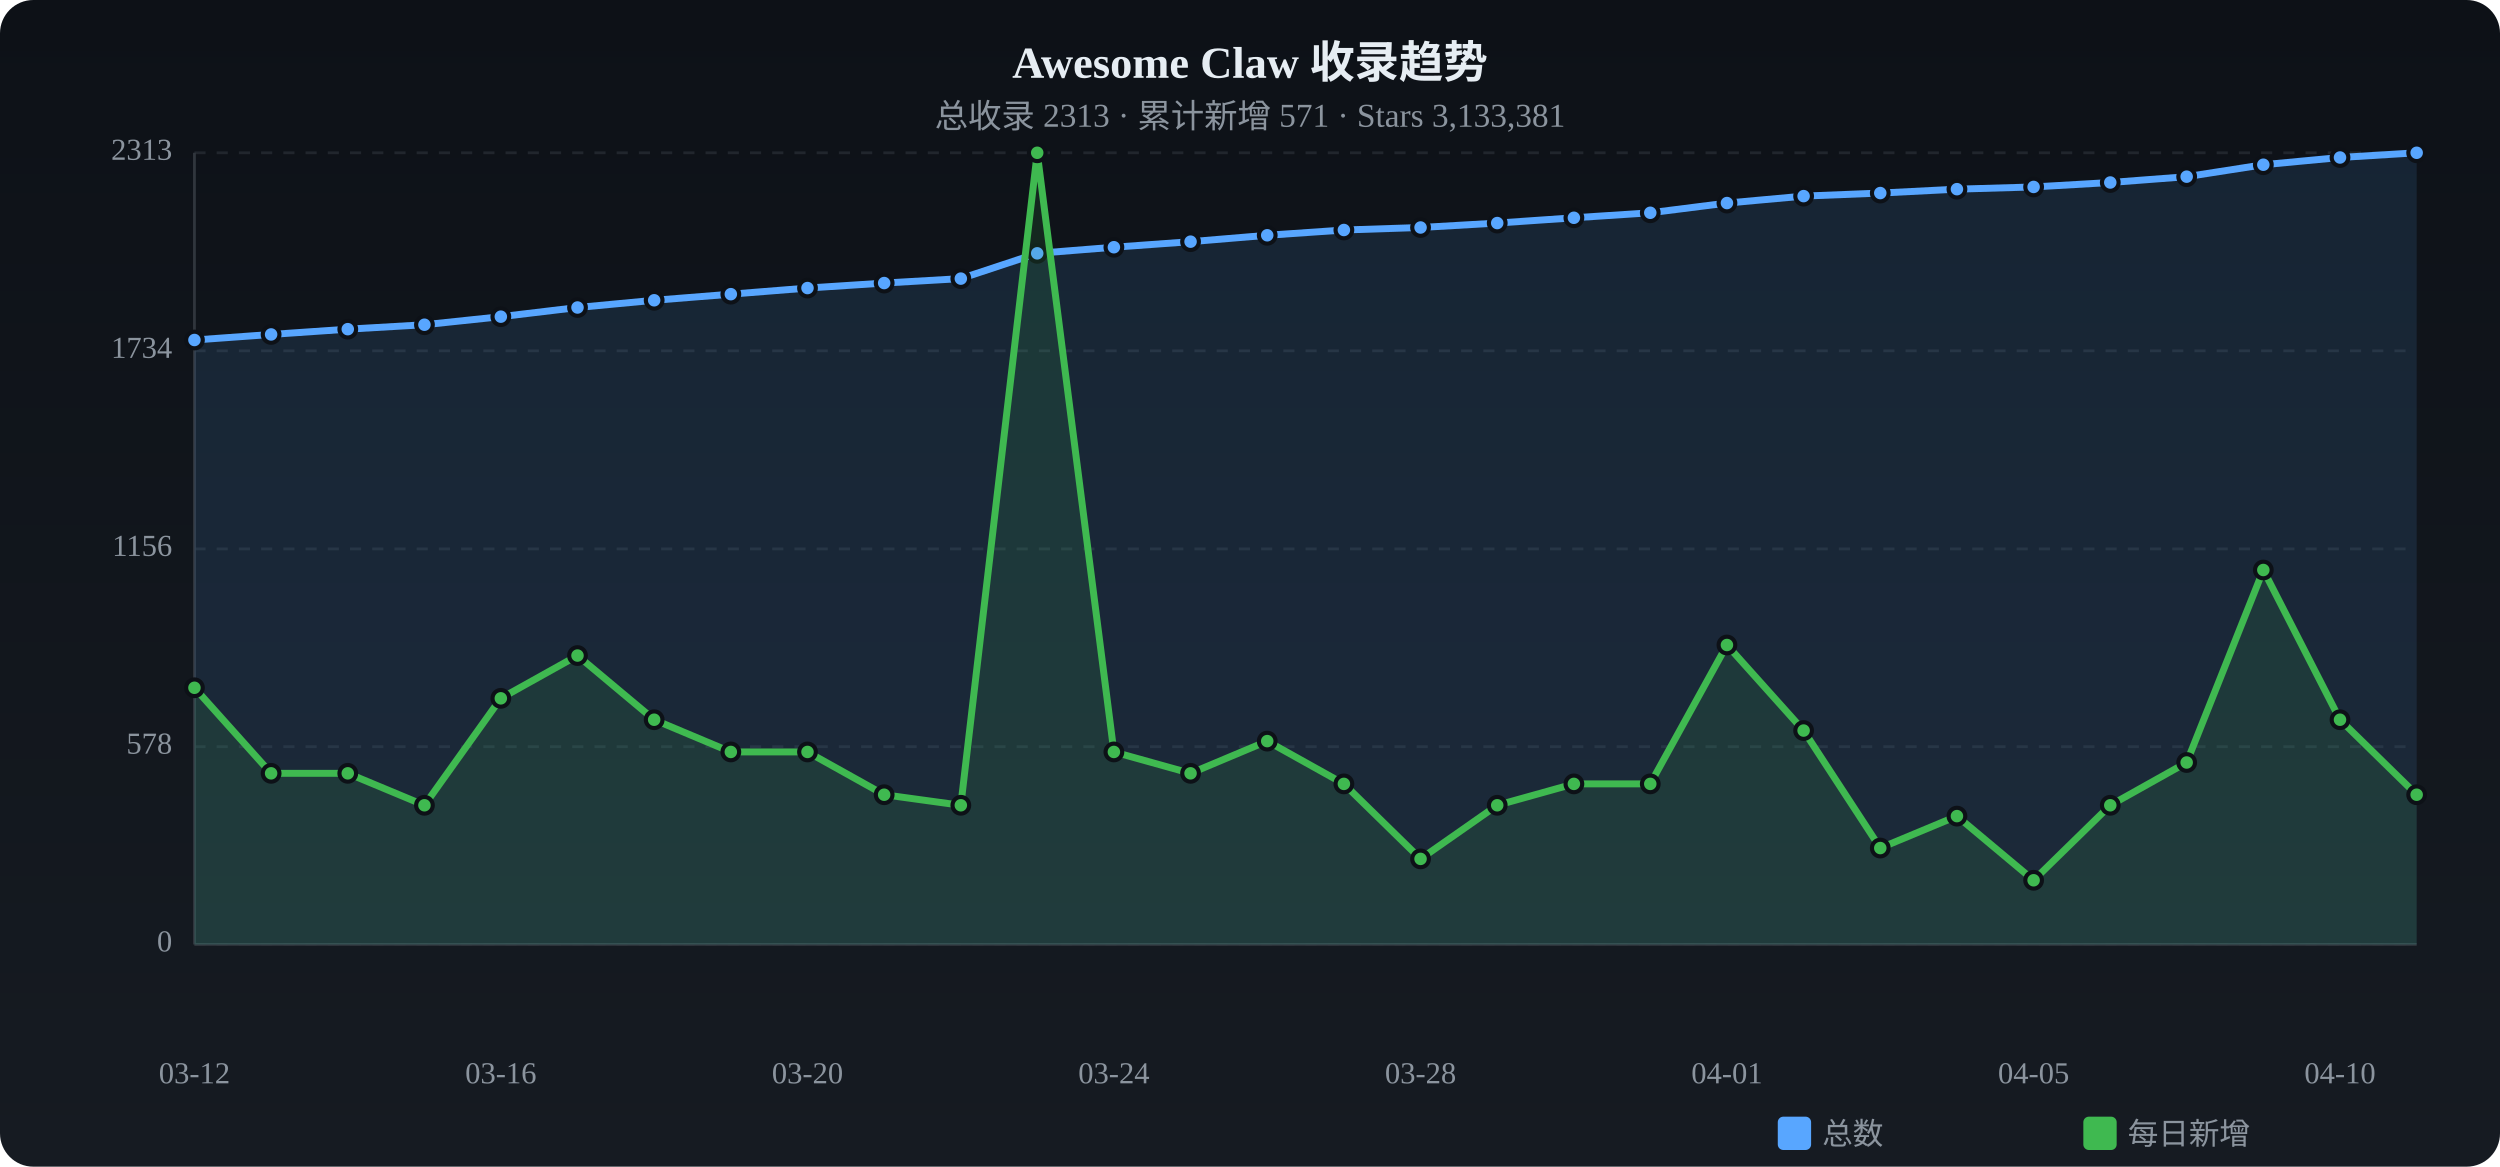
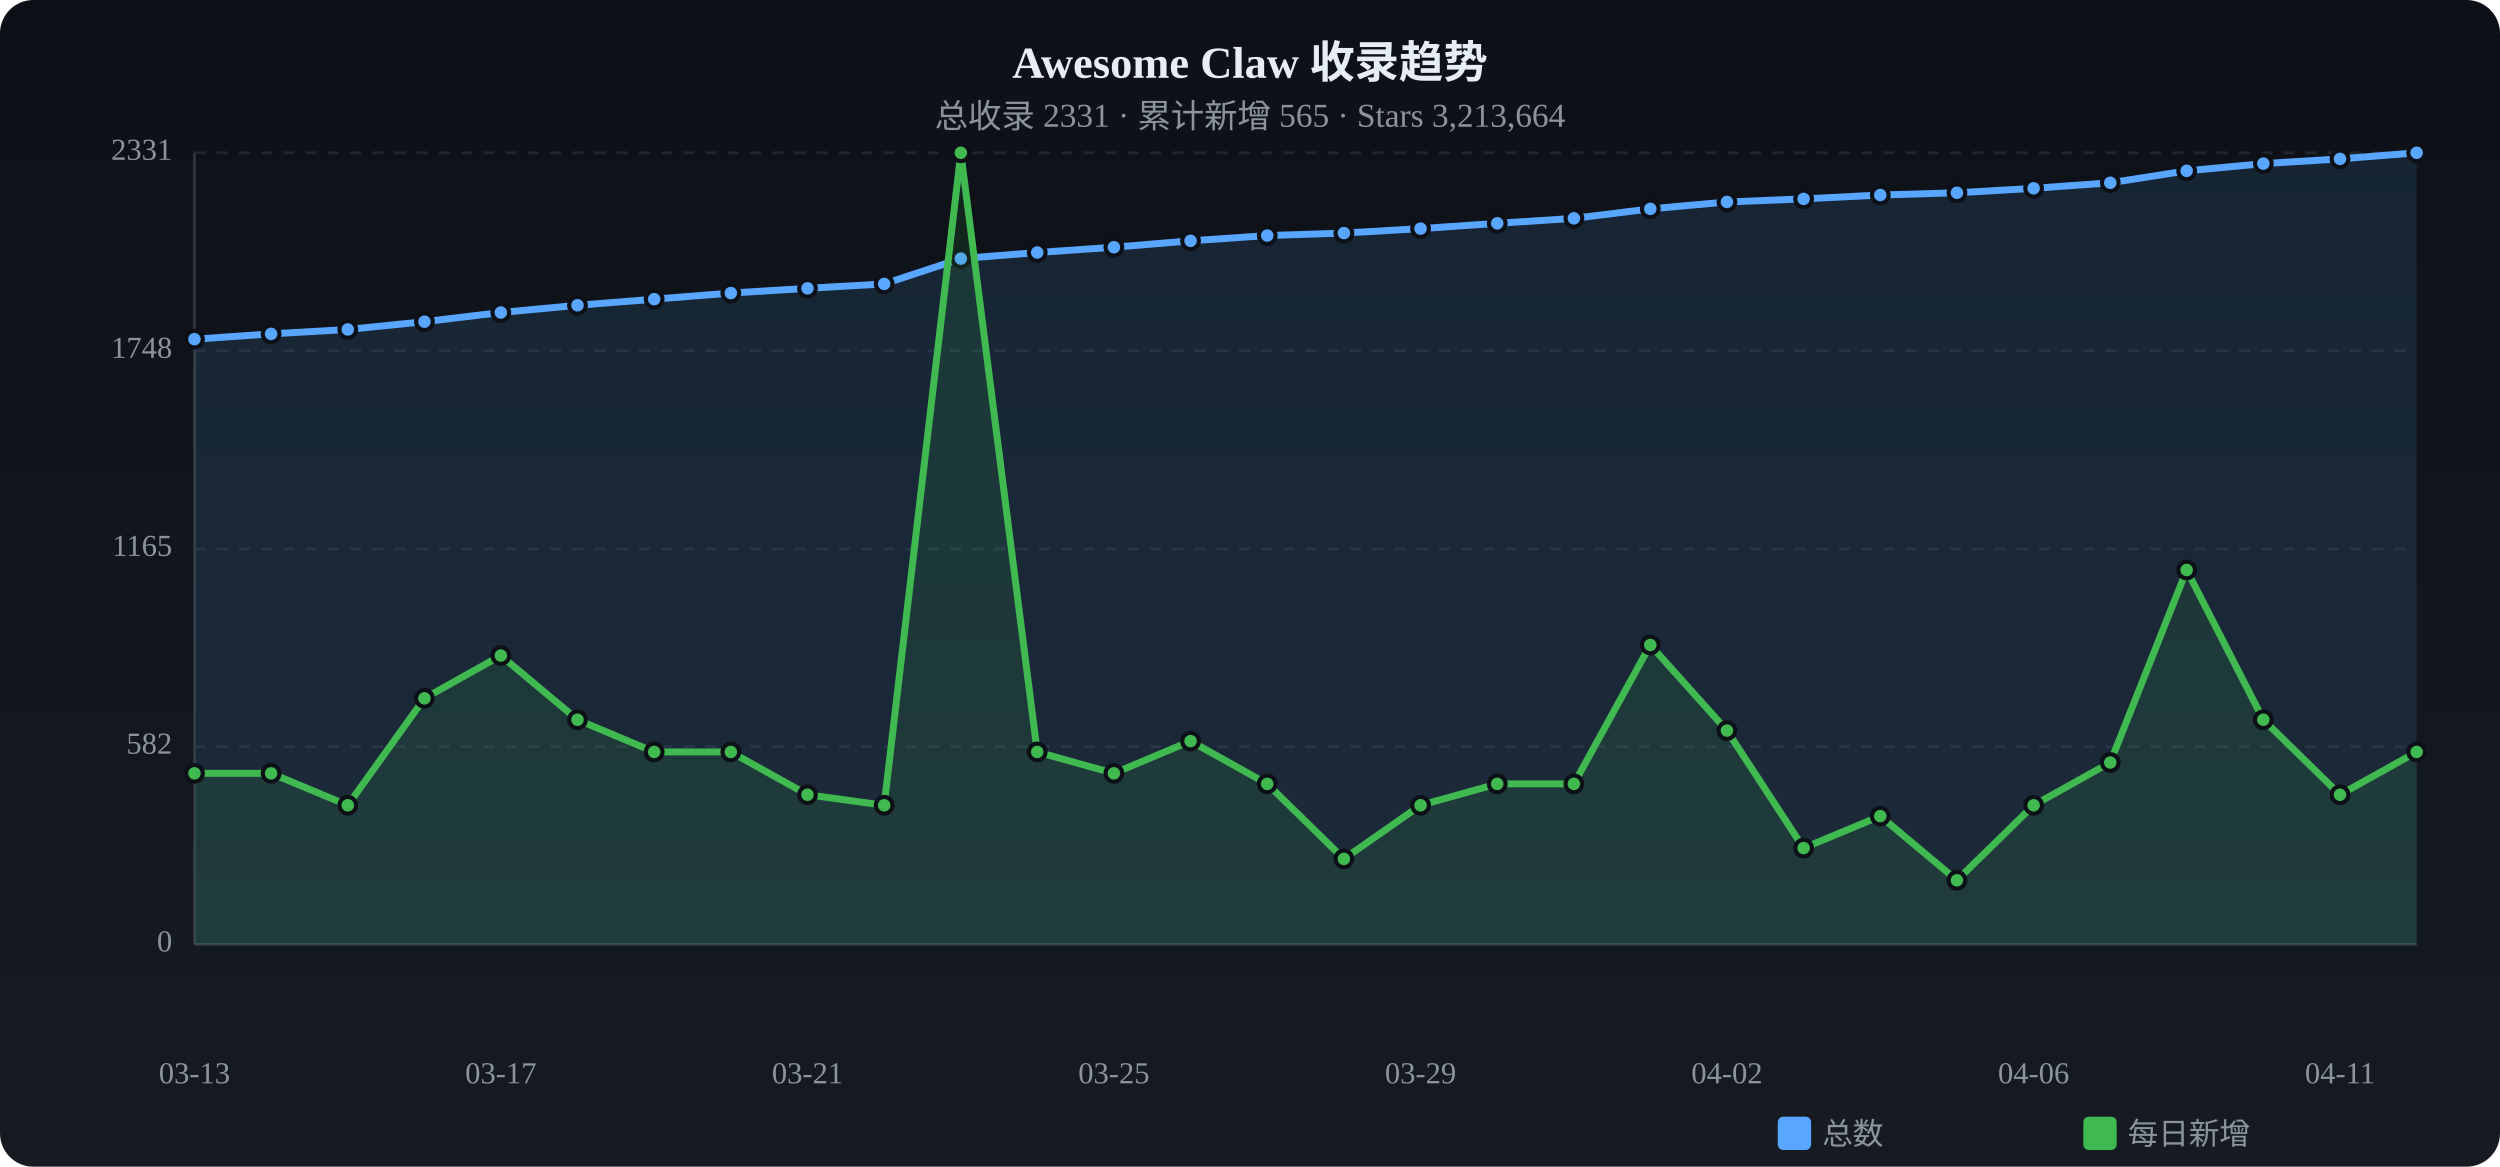
<svg xmlns="http://www.w3.org/2000/svg" viewBox="0 0 900 420" width="900" height="420">
  <defs>
    <linearGradient id="tbg" x1="0%" y1="0%" x2="0%" y2="100%">
      <stop offset="0%" stop-color="#0d1117" />
      <stop offset="100%" stop-color="#161b22" />
    </linearGradient>
  </defs>
  <rect width="900" height="420" rx="12" fill="url(#tbg)" />
  <text x="450.0" y="28" text-anchor="middle" fill="#e6edf3" font-size="16" font-weight="bold">Awesome Claw 收录趋势</text>
-   <text x="450.0" y="46" text-anchor="middle" fill="#8b949e" font-size="12">总收录 2313 · 累计新增 571 · Stars 3,133,381</text>
+   <text x="450.0" y="46" text-anchor="middle" fill="#8b949e" font-size="12">总收录 2331 · 累计新增 565 · Stars 3,213,664</text>
  <text x="62" y="340.0" text-anchor="end" fill="#8b949e" font-size="11" dominant-baseline="middle">0</text>
  <line x1="70" y1="340.0" x2="870" y2="340.0" stroke="#21262d" stroke-dasharray="4 4" />
-   <text x="62" y="268.8" text-anchor="end" fill="#8b949e" font-size="11" dominant-baseline="middle">578</text>
+   <text x="62" y="268.8" text-anchor="end" fill="#8b949e" font-size="11" dominant-baseline="middle">582</text>
  <line x1="70" y1="268.8" x2="870" y2="268.8" stroke="#21262d" stroke-dasharray="4 4" />
-   <text x="62" y="197.6" text-anchor="end" fill="#8b949e" font-size="11" dominant-baseline="middle">1156</text>
+   <text x="62" y="197.6" text-anchor="end" fill="#8b949e" font-size="11" dominant-baseline="middle">1165</text>
  <line x1="70" y1="197.6" x2="870" y2="197.6" stroke="#21262d" stroke-dasharray="4 4" />
-   <text x="62" y="126.3" text-anchor="end" fill="#8b949e" font-size="11" dominant-baseline="middle">1734</text>
+   <text x="62" y="126.3" text-anchor="end" fill="#8b949e" font-size="11" dominant-baseline="middle">1748</text>
  <line x1="70" y1="126.3" x2="870" y2="126.3" stroke="#21262d" stroke-dasharray="4 4" />
-   <text x="62" y="55.0" text-anchor="end" fill="#8b949e" font-size="11" dominant-baseline="middle">2313</text>
+   <text x="62" y="55.0" text-anchor="end" fill="#8b949e" font-size="11" dominant-baseline="middle">2331</text>
  <line x1="70" y1="55.0" x2="870" y2="55.0" stroke="#21262d" stroke-dasharray="4 4" />
  <line x1="70" y1="55" x2="70" y2="340" stroke="#30363d" />
  <line x1="70" y1="340" x2="870" y2="340" stroke="#30363d" />
-   <path d="M70.0,122.4 L97.6,120.4 L125.2,118.5 L152.8,116.9 L180.3,114.0 L207.9,110.7 L235.5,108.1 L263.1,105.9 L290.7,103.7 L318.3,101.9 L345.9,100.3 L373.4,91.2 L401.0,89.0 L428.6,87.0 L456.2,84.7 L483.8,82.8 L511.4,81.9 L539.0,80.3 L566.6,78.4 L594.1,76.6 L621.7,73.1 L649.3,70.6 L676.9,69.5 L704.5,68.1 L732.1,67.3 L759.7,65.7 L787.2,63.6 L814.8,59.3 L842.4,56.7 L870.0,55.0 L870.0,340 L70.0,340 Z" fill="#58a6ff" opacity="0.12" />
-   <polyline points="70.0,122.4 97.6,120.4 125.2,118.5 152.8,116.9 180.3,114.0 207.9,110.7 235.5,108.1 263.1,105.9 290.7,103.7 318.3,101.9 345.9,100.3 373.4,91.2 401.0,89.0 428.6,87.0 456.2,84.7 483.8,82.8 511.4,81.9 539.0,80.3 566.6,78.4 594.1,76.6 621.7,73.1 649.3,70.6 676.9,69.5 704.5,68.1 732.1,67.3 759.7,65.7 787.2,63.6 814.8,59.3 842.4,56.7 870.0,55.0" fill="none" stroke="#58a6ff" stroke-width="2.5" stroke-linecap="round" stroke-linejoin="round" />
-   <circle cx="70.0" cy="122.4" r="3" fill="#58a6ff" stroke="#0d1117" stroke-width="1.5" />
-   <circle cx="97.6" cy="120.4" r="3" fill="#58a6ff" stroke="#0d1117" stroke-width="1.5" />
-   <circle cx="125.2" cy="118.5" r="3" fill="#58a6ff" stroke="#0d1117" stroke-width="1.5" />
-   <circle cx="152.8" cy="116.9" r="3" fill="#58a6ff" stroke="#0d1117" stroke-width="1.5" />
-   <circle cx="180.3" cy="114.0" r="3" fill="#58a6ff" stroke="#0d1117" stroke-width="1.5" />
-   <circle cx="207.9" cy="110.7" r="3" fill="#58a6ff" stroke="#0d1117" stroke-width="1.5" />
-   <circle cx="235.5" cy="108.1" r="3" fill="#58a6ff" stroke="#0d1117" stroke-width="1.5" />
-   <circle cx="263.1" cy="105.9" r="3" fill="#58a6ff" stroke="#0d1117" stroke-width="1.5" />
-   <circle cx="290.7" cy="103.7" r="3" fill="#58a6ff" stroke="#0d1117" stroke-width="1.5" />
-   <circle cx="318.3" cy="101.9" r="3" fill="#58a6ff" stroke="#0d1117" stroke-width="1.5" />
-   <circle cx="345.9" cy="100.3" r="3" fill="#58a6ff" stroke="#0d1117" stroke-width="1.5" />
-   <circle cx="373.4" cy="91.2" r="3" fill="#58a6ff" stroke="#0d1117" stroke-width="1.5" />
+   <path d="M70.0,122.1 L97.6,120.2 L125.2,118.6 L152.8,115.8 L180.3,112.5 L207.9,109.9 L235.5,107.7 L263.1,105.5 L290.7,103.8 L318.3,102.2 L345.9,93.1 L373.4,90.9 L401.0,89.0 L428.6,86.7 L456.2,84.8 L483.8,83.9 L511.4,82.3 L539.0,80.4 L566.6,78.6 L594.1,75.2 L621.7,72.7 L649.3,71.6 L676.9,70.2 L704.5,69.4 L732.1,67.8 L759.7,65.8 L787.2,61.5 L814.8,58.9 L842.4,57.2 L870.0,55.0 L870.0,340 L70.0,340 Z" fill="#58a6ff" opacity="0.12" />
+   <polyline points="70.0,122.1 97.6,120.2 125.2,118.6 152.8,115.8 180.3,112.5 207.9,109.9 235.5,107.7 263.1,105.5 290.7,103.8 318.3,102.2 345.9,93.1 373.4,90.9 401.0,89.0 428.6,86.7 456.2,84.8 483.8,83.9 511.4,82.3 539.0,80.4 566.6,78.6 594.1,75.2 621.7,72.7 649.3,71.6 676.9,70.2 704.5,69.4 732.1,67.8 759.7,65.8 787.2,61.5 814.8,58.9 842.4,57.2 870.0,55.0" fill="none" stroke="#58a6ff" stroke-width="2.5" stroke-linecap="round" stroke-linejoin="round" />
+   <circle cx="70.0" cy="122.1" r="3" fill="#58a6ff" stroke="#0d1117" stroke-width="1.5" />
+   <circle cx="97.6" cy="120.2" r="3" fill="#58a6ff" stroke="#0d1117" stroke-width="1.5" />
+   <circle cx="125.2" cy="118.6" r="3" fill="#58a6ff" stroke="#0d1117" stroke-width="1.5" />
+   <circle cx="152.8" cy="115.8" r="3" fill="#58a6ff" stroke="#0d1117" stroke-width="1.5" />
+   <circle cx="180.3" cy="112.5" r="3" fill="#58a6ff" stroke="#0d1117" stroke-width="1.5" />
+   <circle cx="207.9" cy="109.9" r="3" fill="#58a6ff" stroke="#0d1117" stroke-width="1.5" />
+   <circle cx="235.5" cy="107.7" r="3" fill="#58a6ff" stroke="#0d1117" stroke-width="1.5" />
+   <circle cx="263.1" cy="105.5" r="3" fill="#58a6ff" stroke="#0d1117" stroke-width="1.5" />
+   <circle cx="290.7" cy="103.8" r="3" fill="#58a6ff" stroke="#0d1117" stroke-width="1.5" />
+   <circle cx="318.3" cy="102.2" r="3" fill="#58a6ff" stroke="#0d1117" stroke-width="1.5" />
+   <circle cx="345.9" cy="93.1" r="3" fill="#58a6ff" stroke="#0d1117" stroke-width="1.5" />
+   <circle cx="373.4" cy="90.9" r="3" fill="#58a6ff" stroke="#0d1117" stroke-width="1.5" />
  <circle cx="401.0" cy="89.0" r="3" fill="#58a6ff" stroke="#0d1117" stroke-width="1.5" />
-   <circle cx="428.6" cy="87.0" r="3" fill="#58a6ff" stroke="#0d1117" stroke-width="1.5" />
-   <circle cx="456.2" cy="84.7" r="3" fill="#58a6ff" stroke="#0d1117" stroke-width="1.5" />
-   <circle cx="483.8" cy="82.8" r="3" fill="#58a6ff" stroke="#0d1117" stroke-width="1.5" />
-   <circle cx="511.4" cy="81.9" r="3" fill="#58a6ff" stroke="#0d1117" stroke-width="1.5" />
-   <circle cx="539.0" cy="80.3" r="3" fill="#58a6ff" stroke="#0d1117" stroke-width="1.5" />
-   <circle cx="566.6" cy="78.4" r="3" fill="#58a6ff" stroke="#0d1117" stroke-width="1.5" />
-   <circle cx="594.1" cy="76.6" r="3" fill="#58a6ff" stroke="#0d1117" stroke-width="1.5" />
-   <circle cx="621.7" cy="73.1" r="3" fill="#58a6ff" stroke="#0d1117" stroke-width="1.5" />
-   <circle cx="649.3" cy="70.6" r="3" fill="#58a6ff" stroke="#0d1117" stroke-width="1.5" />
-   <circle cx="676.9" cy="69.5" r="3" fill="#58a6ff" stroke="#0d1117" stroke-width="1.5" />
-   <circle cx="704.5" cy="68.1" r="3" fill="#58a6ff" stroke="#0d1117" stroke-width="1.5" />
-   <circle cx="732.1" cy="67.3" r="3" fill="#58a6ff" stroke="#0d1117" stroke-width="1.5" />
-   <circle cx="759.7" cy="65.7" r="3" fill="#58a6ff" stroke="#0d1117" stroke-width="1.5" />
-   <circle cx="787.2" cy="63.6" r="3" fill="#58a6ff" stroke="#0d1117" stroke-width="1.5" />
-   <circle cx="814.8" cy="59.3" r="3" fill="#58a6ff" stroke="#0d1117" stroke-width="1.5" />
-   <circle cx="842.4" cy="56.7" r="3" fill="#58a6ff" stroke="#0d1117" stroke-width="1.5" />
+   <circle cx="428.6" cy="86.7" r="3" fill="#58a6ff" stroke="#0d1117" stroke-width="1.5" />
+   <circle cx="456.2" cy="84.8" r="3" fill="#58a6ff" stroke="#0d1117" stroke-width="1.5" />
+   <circle cx="483.8" cy="83.9" r="3" fill="#58a6ff" stroke="#0d1117" stroke-width="1.5" />
+   <circle cx="511.4" cy="82.3" r="3" fill="#58a6ff" stroke="#0d1117" stroke-width="1.5" />
+   <circle cx="539.0" cy="80.4" r="3" fill="#58a6ff" stroke="#0d1117" stroke-width="1.5" />
+   <circle cx="566.6" cy="78.6" r="3" fill="#58a6ff" stroke="#0d1117" stroke-width="1.5" />
+   <circle cx="594.1" cy="75.2" r="3" fill="#58a6ff" stroke="#0d1117" stroke-width="1.5" />
+   <circle cx="621.7" cy="72.7" r="3" fill="#58a6ff" stroke="#0d1117" stroke-width="1.5" />
+   <circle cx="649.3" cy="71.6" r="3" fill="#58a6ff" stroke="#0d1117" stroke-width="1.5" />
+   <circle cx="676.9" cy="70.2" r="3" fill="#58a6ff" stroke="#0d1117" stroke-width="1.5" />
+   <circle cx="704.5" cy="69.4" r="3" fill="#58a6ff" stroke="#0d1117" stroke-width="1.5" />
+   <circle cx="732.1" cy="67.8" r="3" fill="#58a6ff" stroke="#0d1117" stroke-width="1.5" />
+   <circle cx="759.7" cy="65.8" r="3" fill="#58a6ff" stroke="#0d1117" stroke-width="1.5" />
+   <circle cx="787.2" cy="61.5" r="3" fill="#58a6ff" stroke="#0d1117" stroke-width="1.5" />
+   <circle cx="814.8" cy="58.9" r="3" fill="#58a6ff" stroke="#0d1117" stroke-width="1.5" />
+   <circle cx="842.4" cy="57.2" r="3" fill="#58a6ff" stroke="#0d1117" stroke-width="1.5" />
  <circle cx="870.0" cy="55.0" r="3" fill="#58a6ff" stroke="#0d1117" stroke-width="1.5" />
-   <path d="M70.0,247.6 L97.6,278.4 L125.2,278.4 L152.8,289.9 L180.3,251.4 L207.9,236.0 L235.5,259.1 L263.1,270.7 L290.7,270.7 L318.3,286.1 L345.9,289.9 L373.4,55.0 L401.0,270.7 L428.6,278.4 L456.2,266.8 L483.8,282.2 L511.4,309.2 L539.0,289.9 L566.6,282.2 L594.1,282.2 L621.7,232.2 L649.3,263.0 L676.9,305.3 L704.5,293.8 L732.1,316.9 L759.7,289.9 L787.2,274.5 L814.8,205.2 L842.4,259.1 L870.0,286.1 L870.0,340 L70.0,340 Z" fill="#3fb950" opacity="0.12" />
-   <polyline points="70.0,247.6 97.6,278.4 125.2,278.4 152.8,289.9 180.3,251.4 207.9,236.0 235.5,259.1 263.1,270.7 290.7,270.7 318.3,286.1 345.9,289.9 373.4,55.0 401.0,270.7 428.6,278.4 456.2,266.8 483.8,282.2 511.4,309.2 539.0,289.9 566.6,282.2 594.1,282.2 621.7,232.2 649.3,263.0 676.9,305.3 704.5,293.8 732.1,316.9 759.7,289.9 787.2,274.5 814.8,205.2 842.4,259.1 870.0,286.1" fill="none" stroke="#3fb950" stroke-width="2.5" stroke-linecap="round" stroke-linejoin="round" />
-   <circle cx="70.0" cy="247.6" r="3" fill="#3fb950" stroke="#0d1117" stroke-width="1.5" />
+   <path d="M70.0,278.4 L97.6,278.4 L125.2,289.9 L152.8,251.4 L180.3,236.0 L207.9,259.1 L235.5,270.7 L263.1,270.7 L290.7,286.1 L318.3,289.9 L345.9,55.0 L373.4,270.7 L401.0,278.4 L428.6,266.8 L456.2,282.2 L483.8,309.2 L511.4,289.9 L539.0,282.2 L566.6,282.2 L594.1,232.2 L621.7,263.0 L649.3,305.3 L676.9,293.8 L704.5,316.9 L732.1,289.9 L759.7,274.5 L787.2,205.2 L814.8,259.1 L842.4,286.1 L870.0,270.7 L870.0,340 L70.0,340 Z" fill="#3fb950" opacity="0.12" />
+   <polyline points="70.0,278.4 97.6,278.4 125.2,289.9 152.8,251.4 180.3,236.0 207.9,259.1 235.5,270.7 263.1,270.7 290.7,286.1 318.3,289.9 345.9,55.0 373.4,270.7 401.0,278.4 428.6,266.8 456.2,282.2 483.8,309.2 511.4,289.9 539.0,282.2 566.6,282.2 594.1,232.2 621.7,263.0 649.3,305.3 676.9,293.8 704.5,316.9 732.1,289.9 759.7,274.5 787.2,205.2 814.8,259.1 842.4,286.1 870.0,270.7" fill="none" stroke="#3fb950" stroke-width="2.5" stroke-linecap="round" stroke-linejoin="round" />
+   <circle cx="70.0" cy="278.4" r="3" fill="#3fb950" stroke="#0d1117" stroke-width="1.5" />
  <circle cx="97.6" cy="278.4" r="3" fill="#3fb950" stroke="#0d1117" stroke-width="1.5" />
-   <circle cx="125.2" cy="278.4" r="3" fill="#3fb950" stroke="#0d1117" stroke-width="1.5" />
-   <circle cx="152.8" cy="289.9" r="3" fill="#3fb950" stroke="#0d1117" stroke-width="1.5" />
-   <circle cx="180.3" cy="251.4" r="3" fill="#3fb950" stroke="#0d1117" stroke-width="1.5" />
-   <circle cx="207.9" cy="236.0" r="3" fill="#3fb950" stroke="#0d1117" stroke-width="1.5" />
-   <circle cx="235.5" cy="259.1" r="3" fill="#3fb950" stroke="#0d1117" stroke-width="1.5" />
+   <circle cx="125.2" cy="289.9" r="3" fill="#3fb950" stroke="#0d1117" stroke-width="1.5" />
+   <circle cx="152.8" cy="251.4" r="3" fill="#3fb950" stroke="#0d1117" stroke-width="1.5" />
+   <circle cx="180.3" cy="236.0" r="3" fill="#3fb950" stroke="#0d1117" stroke-width="1.5" />
+   <circle cx="207.9" cy="259.1" r="3" fill="#3fb950" stroke="#0d1117" stroke-width="1.5" />
+   <circle cx="235.5" cy="270.7" r="3" fill="#3fb950" stroke="#0d1117" stroke-width="1.5" />
  <circle cx="263.1" cy="270.7" r="3" fill="#3fb950" stroke="#0d1117" stroke-width="1.5" />
-   <circle cx="290.7" cy="270.7" r="3" fill="#3fb950" stroke="#0d1117" stroke-width="1.5" />
-   <circle cx="318.3" cy="286.1" r="3" fill="#3fb950" stroke="#0d1117" stroke-width="1.5" />
-   <circle cx="345.9" cy="289.9" r="3" fill="#3fb950" stroke="#0d1117" stroke-width="1.5" />
-   <circle cx="373.4" cy="55.0" r="3" fill="#3fb950" stroke="#0d1117" stroke-width="1.5" />
-   <circle cx="401.0" cy="270.7" r="3" fill="#3fb950" stroke="#0d1117" stroke-width="1.5" />
-   <circle cx="428.6" cy="278.4" r="3" fill="#3fb950" stroke="#0d1117" stroke-width="1.5" />
-   <circle cx="456.2" cy="266.8" r="3" fill="#3fb950" stroke="#0d1117" stroke-width="1.5" />
-   <circle cx="483.8" cy="282.2" r="3" fill="#3fb950" stroke="#0d1117" stroke-width="1.5" />
-   <circle cx="511.4" cy="309.2" r="3" fill="#3fb950" stroke="#0d1117" stroke-width="1.5" />
-   <circle cx="539.0" cy="289.9" r="3" fill="#3fb950" stroke="#0d1117" stroke-width="1.5" />
+   <circle cx="290.7" cy="286.1" r="3" fill="#3fb950" stroke="#0d1117" stroke-width="1.5" />
+   <circle cx="318.3" cy="289.9" r="3" fill="#3fb950" stroke="#0d1117" stroke-width="1.5" />
+   <circle cx="345.9" cy="55.0" r="3" fill="#3fb950" stroke="#0d1117" stroke-width="1.5" />
+   <circle cx="373.4" cy="270.7" r="3" fill="#3fb950" stroke="#0d1117" stroke-width="1.5" />
+   <circle cx="401.0" cy="278.4" r="3" fill="#3fb950" stroke="#0d1117" stroke-width="1.5" />
+   <circle cx="428.6" cy="266.8" r="3" fill="#3fb950" stroke="#0d1117" stroke-width="1.5" />
+   <circle cx="456.2" cy="282.2" r="3" fill="#3fb950" stroke="#0d1117" stroke-width="1.5" />
+   <circle cx="483.8" cy="309.2" r="3" fill="#3fb950" stroke="#0d1117" stroke-width="1.5" />
+   <circle cx="511.4" cy="289.9" r="3" fill="#3fb950" stroke="#0d1117" stroke-width="1.5" />
+   <circle cx="539.0" cy="282.2" r="3" fill="#3fb950" stroke="#0d1117" stroke-width="1.5" />
  <circle cx="566.6" cy="282.2" r="3" fill="#3fb950" stroke="#0d1117" stroke-width="1.5" />
-   <circle cx="594.1" cy="282.2" r="3" fill="#3fb950" stroke="#0d1117" stroke-width="1.5" />
-   <circle cx="621.7" cy="232.2" r="3" fill="#3fb950" stroke="#0d1117" stroke-width="1.5" />
-   <circle cx="649.3" cy="263.0" r="3" fill="#3fb950" stroke="#0d1117" stroke-width="1.5" />
-   <circle cx="676.9" cy="305.3" r="3" fill="#3fb950" stroke="#0d1117" stroke-width="1.5" />
-   <circle cx="704.5" cy="293.8" r="3" fill="#3fb950" stroke="#0d1117" stroke-width="1.5" />
-   <circle cx="732.1" cy="316.9" r="3" fill="#3fb950" stroke="#0d1117" stroke-width="1.5" />
-   <circle cx="759.7" cy="289.9" r="3" fill="#3fb950" stroke="#0d1117" stroke-width="1.5" />
-   <circle cx="787.2" cy="274.5" r="3" fill="#3fb950" stroke="#0d1117" stroke-width="1.5" />
-   <circle cx="814.8" cy="205.2" r="3" fill="#3fb950" stroke="#0d1117" stroke-width="1.5" />
-   <circle cx="842.4" cy="259.1" r="3" fill="#3fb950" stroke="#0d1117" stroke-width="1.5" />
-   <circle cx="870.0" cy="286.1" r="3" fill="#3fb950" stroke="#0d1117" stroke-width="1.5" />
-   <text x="70.0" y="390" text-anchor="middle" fill="#8b949e" font-size="11">03-12</text>
-   <text x="180.3" y="390" text-anchor="middle" fill="#8b949e" font-size="11">03-16</text>
-   <text x="290.7" y="390" text-anchor="middle" fill="#8b949e" font-size="11">03-20</text>
-   <text x="401.0" y="390" text-anchor="middle" fill="#8b949e" font-size="11">03-24</text>
-   <text x="511.4" y="390" text-anchor="middle" fill="#8b949e" font-size="11">03-28</text>
-   <text x="621.7" y="390" text-anchor="middle" fill="#8b949e" font-size="11">04-01</text>
-   <text x="732.1" y="390" text-anchor="middle" fill="#8b949e" font-size="11">04-05</text>
-   <text x="842.4" y="390" text-anchor="middle" fill="#8b949e" font-size="11">04-10</text>
+   <circle cx="594.1" cy="232.2" r="3" fill="#3fb950" stroke="#0d1117" stroke-width="1.5" />
+   <circle cx="621.7" cy="263.0" r="3" fill="#3fb950" stroke="#0d1117" stroke-width="1.5" />
+   <circle cx="649.3" cy="305.3" r="3" fill="#3fb950" stroke="#0d1117" stroke-width="1.5" />
+   <circle cx="676.9" cy="293.8" r="3" fill="#3fb950" stroke="#0d1117" stroke-width="1.5" />
+   <circle cx="704.5" cy="316.9" r="3" fill="#3fb950" stroke="#0d1117" stroke-width="1.5" />
+   <circle cx="732.1" cy="289.9" r="3" fill="#3fb950" stroke="#0d1117" stroke-width="1.5" />
+   <circle cx="759.7" cy="274.5" r="3" fill="#3fb950" stroke="#0d1117" stroke-width="1.5" />
+   <circle cx="787.2" cy="205.2" r="3" fill="#3fb950" stroke="#0d1117" stroke-width="1.5" />
+   <circle cx="814.8" cy="259.1" r="3" fill="#3fb950" stroke="#0d1117" stroke-width="1.5" />
+   <circle cx="842.4" cy="286.1" r="3" fill="#3fb950" stroke="#0d1117" stroke-width="1.5" />
+   <circle cx="870.0" cy="270.7" r="3" fill="#3fb950" stroke="#0d1117" stroke-width="1.5" />
+   <text x="70.0" y="390" text-anchor="middle" fill="#8b949e" font-size="11">03-13</text>
+   <text x="180.3" y="390" text-anchor="middle" fill="#8b949e" font-size="11">03-17</text>
+   <text x="290.7" y="390" text-anchor="middle" fill="#8b949e" font-size="11">03-21</text>
+   <text x="401.0" y="390" text-anchor="middle" fill="#8b949e" font-size="11">03-25</text>
+   <text x="511.4" y="390" text-anchor="middle" fill="#8b949e" font-size="11">03-29</text>
+   <text x="621.7" y="390" text-anchor="middle" fill="#8b949e" font-size="11">04-02</text>
+   <text x="732.1" y="390" text-anchor="middle" fill="#8b949e" font-size="11">04-06</text>
+   <text x="842.4" y="390" text-anchor="middle" fill="#8b949e" font-size="11">04-11</text>
  <rect x="640" y="402" width="12" height="12" rx="2" fill="#58a6ff" />
  <text x="656" y="412" fill="#8b949e" font-size="11">总数</text>
  <rect x="750" y="402" width="12" height="12" rx="2" fill="#3fb950" />
  <text x="766" y="412" fill="#8b949e" font-size="11">每日新增</text>
</svg>
